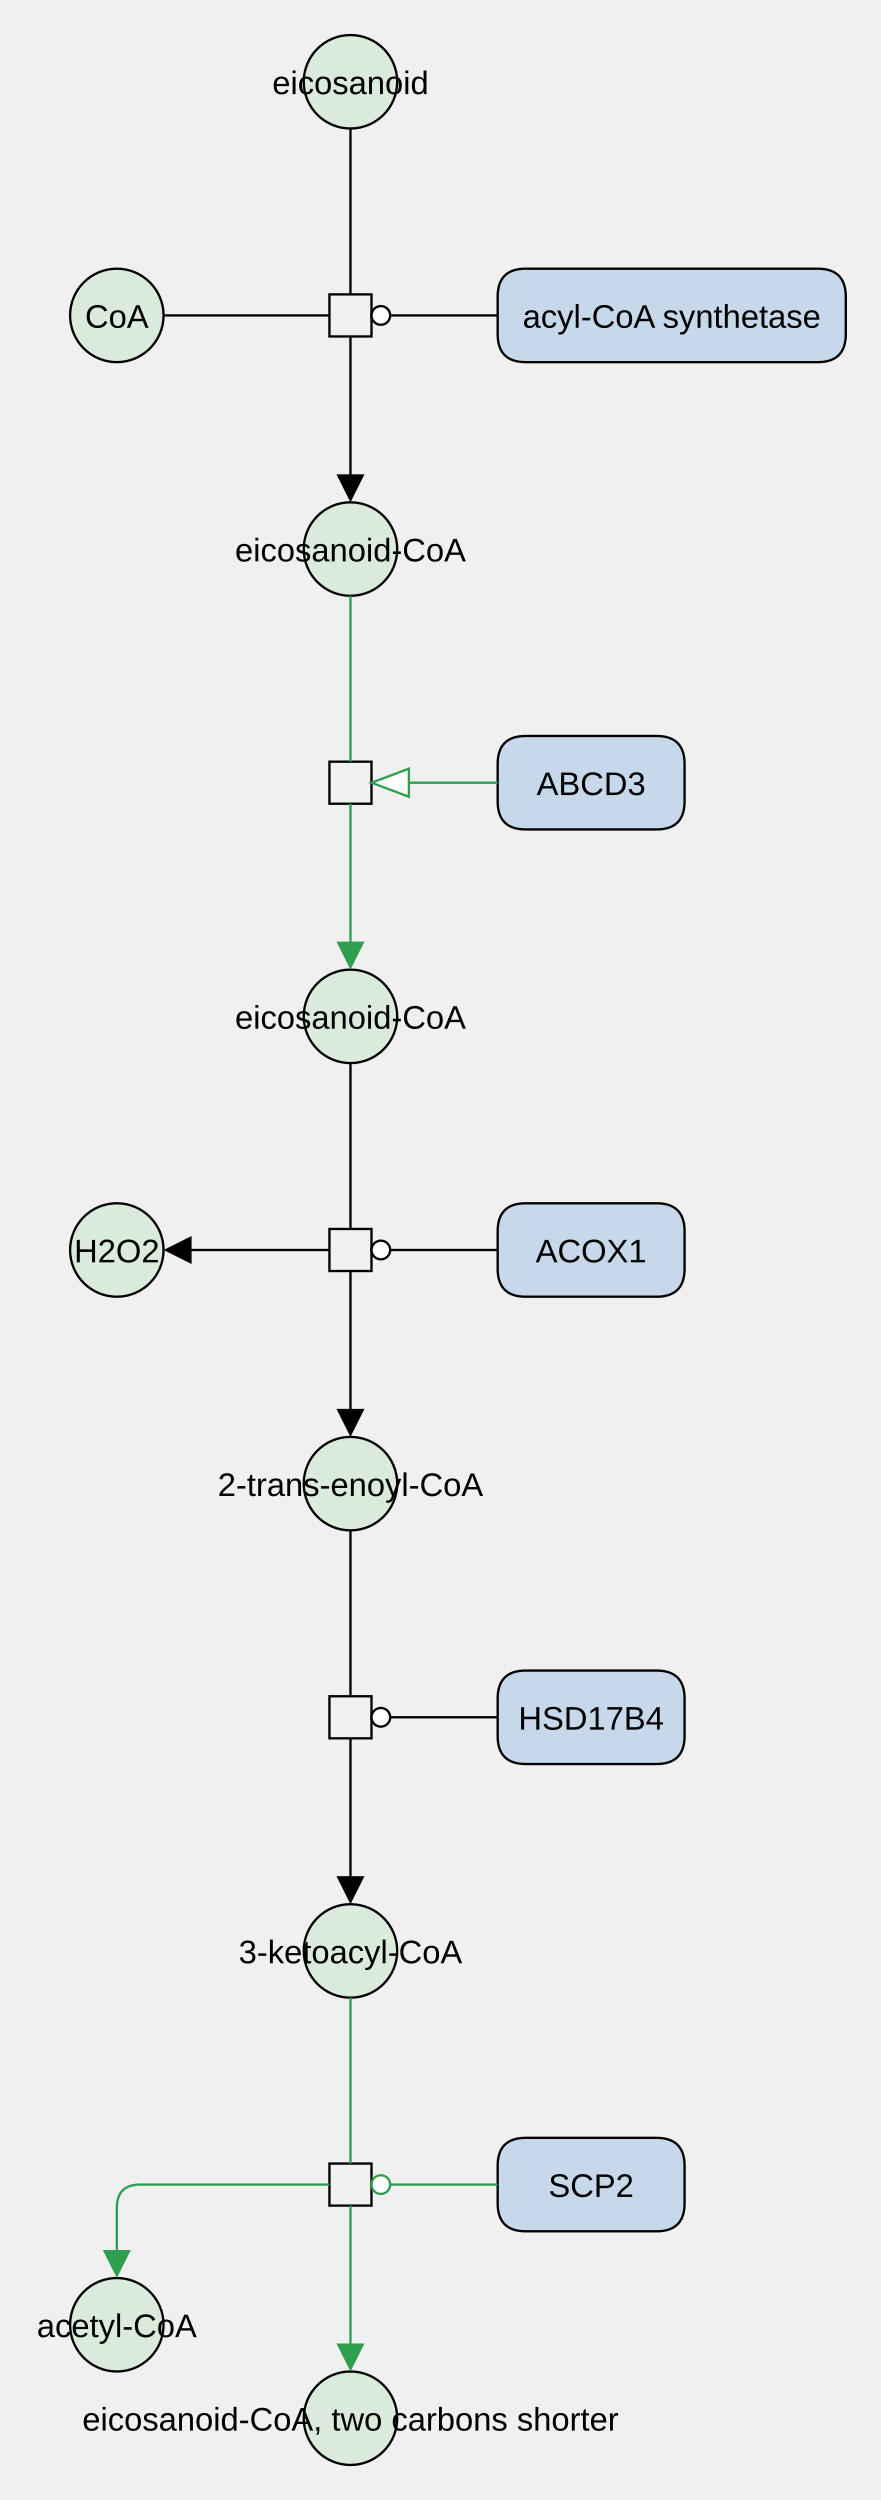
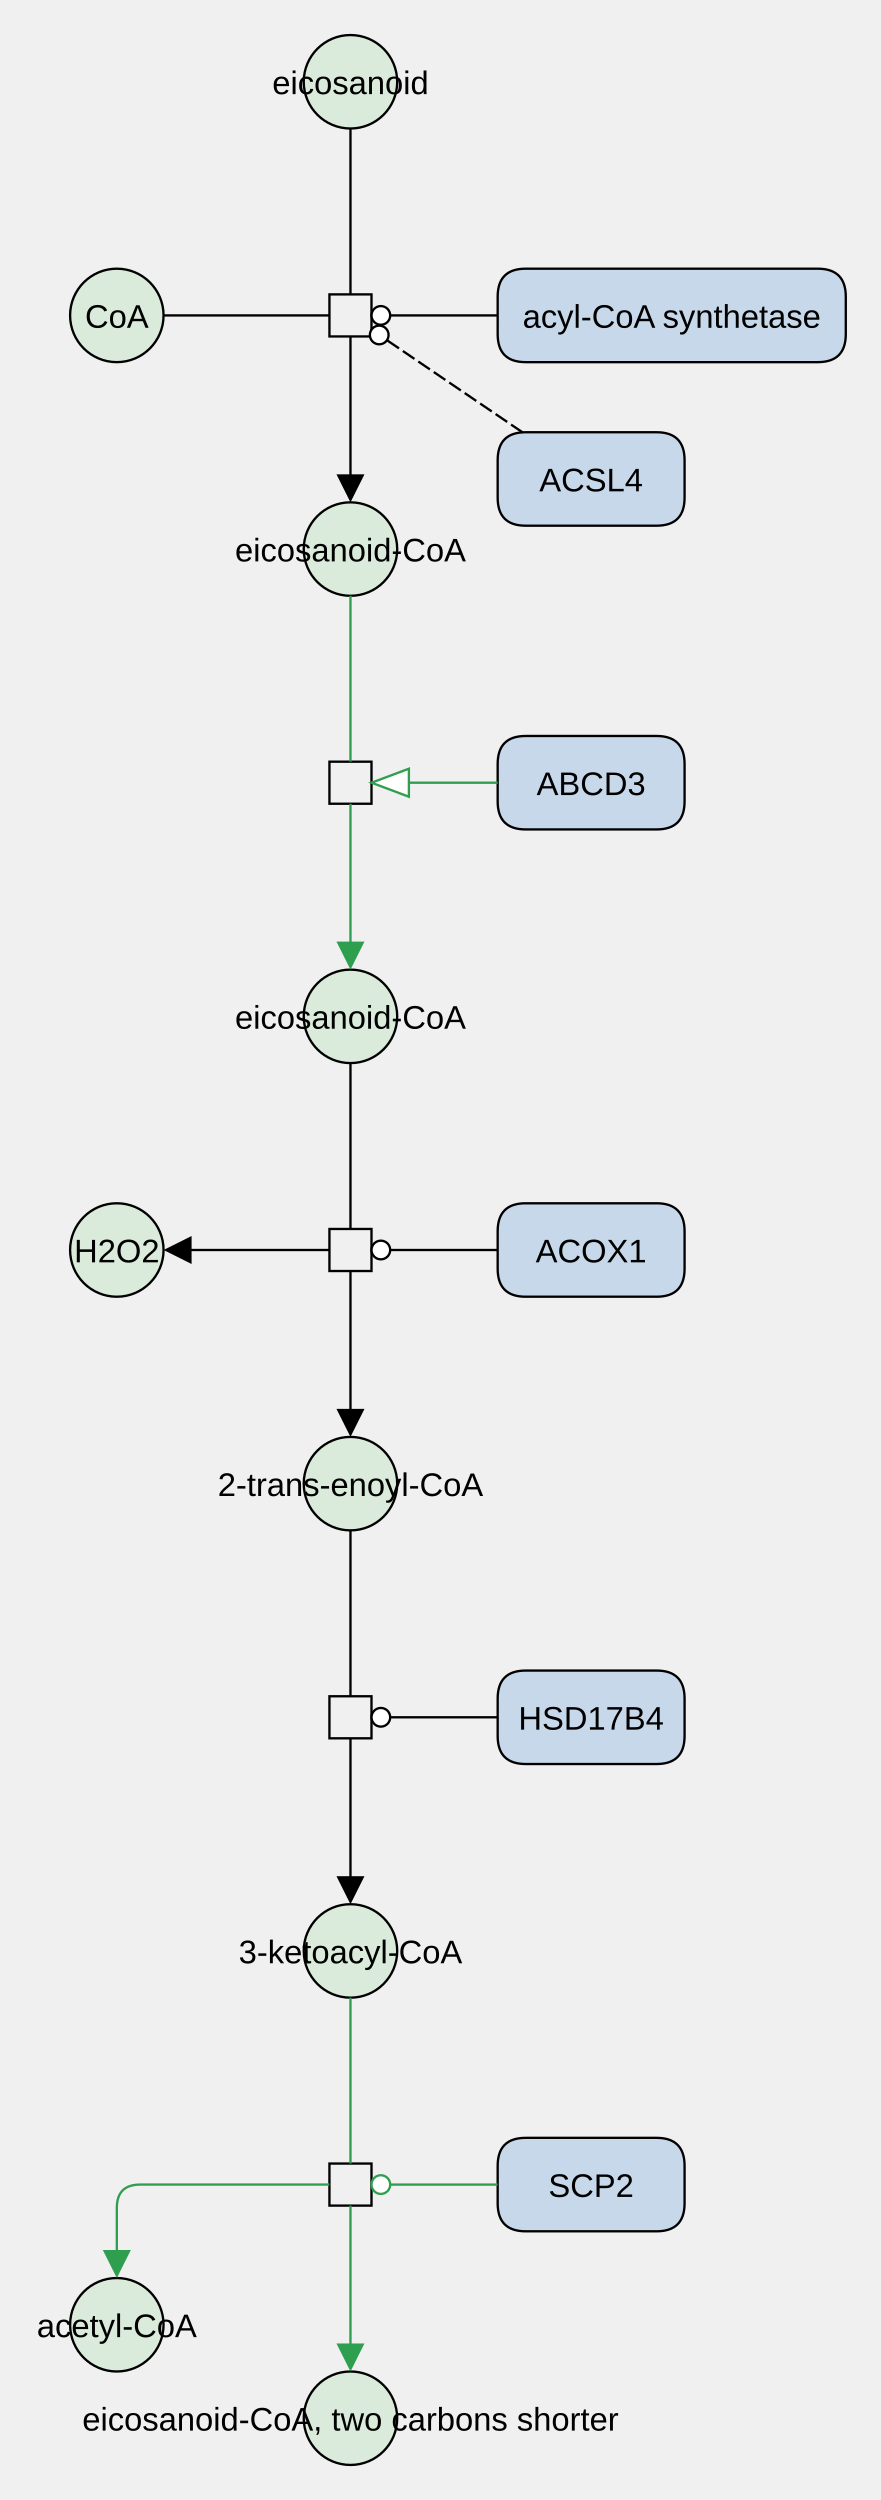
<svg xmlns="http://www.w3.org/2000/svg" width="377" height="1070" viewBox="0 0 377 1070" stroke-linecap="butt" stroke-miterlimit="10">
  <g transform="translate(30,-65)">
    <path d="M100 100 C100 88.954 108.954 80 120 80 L120 80 C131.046 80 140 88.954 140 100 L140 100 C140 111.046 131.046 120 120 120 L120 120 C108.954 120 100 111.046 100 100 Z" fill="#DBEBDB" stroke="none" />
    <path d="M100 100 C100 88.954 108.954 80 120 80 L120 80 C131.046 80 140 88.954 140 100 L140 100 C140 111.046 131.046 120 120 120 L120 120 C108.954 120 100 111.046 100 100 Z" fill="none" stroke="#000000" />
    <text x="120" y="105.291" text-anchor="middle" font-family="'Dialog', Arial, Helvetica, sans-serif" font-size="14" fill="#000000" stroke="none" xml:space="preserve">eicosanoid</text>
    <path d="M0 200 C0 188.954 8.954 180 20 180 L20 180 C31.046 180 40 188.954 40 200 L40 200 C40 211.046 31.046 220 20 220 L20 220 C8.954 220 0 211.046 0 200 Z" fill="#DBEBDB" stroke="none" />
    <path d="M0 200 C0 188.954 8.954 180 20 180 L20 180 C31.046 180 40 188.954 40 200 L40 200 C40 211.046 31.046 220 20 220 L20 220 C8.954 220 0 211.046 0 200 Z" fill="none" stroke="#000000" />
    <text x="20" y="205.291" text-anchor="middle" font-family="'Dialog', Arial, Helvetica, sans-serif" font-size="14" fill="#000000" stroke="none" xml:space="preserve">CoA</text>
    <path d="M100 300 C100 288.954 108.954 280 120 280 L120 280 C131.046 280 140 288.954 140 300 L140 300 C140 311.046 131.046 320 120 320 L120 320 C108.954 320 100 311.046 100 300 Z" fill="#DBEBDB" stroke="none" />
    <path d="M100 300 C100 288.954 108.954 280 120 280 L120 280 C131.046 280 140 288.954 140 300 L140 300 C140 311.046 131.046 320 120 320 L120 320 C108.954 320 100 311.046 100 300 Z" fill="none" stroke="#000000" />
    <text x="120" y="305.291" text-anchor="middle" font-family="'Dialog', Arial, Helvetica, sans-serif" font-size="14" fill="#000000" stroke="none" xml:space="preserve">eicosanoid-CoA</text>
    <path d="M183 192 Q183 180 195 180 L320 180 Q332 180 332 192 L332 208 Q332 220 320 220 L195 220 Q183 220 183 208 Z" fill="#C8D8EB" stroke="none" />
    <path d="M183 192 Q183 180 195 180 L320 180 Q332 180 332 192 L332 208 Q332 220 320 220 L195 220 Q183 220 183 208 Z" fill="none" stroke="#000000" />
    <text x="257.5" y="205.291" text-anchor="middle" font-family="'Dialog', Arial, Helvetica, sans-serif" font-size="14" fill="#000000" stroke="none" xml:space="preserve">acyl-CoA synthetase</text>
+     <path d="M183 262 Q183 250 195 250 L251 250 Q263 250 263 262 L263 278 Q263 290 251 290 L195 290 Q183 290 183 278 Z" fill="#C8D8EB" stroke="none" />
+     <path d="M183 262 Q183 250 195 250 L251 250 Q263 250 263 262 L263 278 Q263 290 251 290 L195 290 Q183 290 183 278 Z" fill="none" stroke="#000000" />
+     <text x="223" y="275.291" text-anchor="middle" font-family="'Dialog', Arial, Helvetica, sans-serif" font-size="14" fill="#000000" stroke="none" xml:space="preserve">ACSL4</text>
    <path d="M100 500 C100 488.954 108.954 480 120 480 L120 480 C131.046 480 140 488.954 140 500 L140 500 C140 511.046 131.046 520 120 520 L120 520 C108.954 520 100 511.046 100 500 Z" fill="#DBEBDB" stroke="none" />
    <path d="M100 500 C100 488.954 108.954 480 120 480 L120 480 C131.046 480 140 488.954 140 500 L140 500 C140 511.046 131.046 520 120 520 L120 520 C108.954 520 100 511.046 100 500 Z" fill="none" stroke="#000000" />
    <text x="120" y="505.291" text-anchor="middle" font-family="'Dialog', Arial, Helvetica, sans-serif" font-size="14" fill="#000000" stroke="none" xml:space="preserve">eicosanoid-CoA</text>
    <path d="M183 392 Q183 380 195 380 L251 380 Q263 380 263 392 L263 408 Q263 420 251 420 L195 420 Q183 420 183 408 Z" fill="#C8D8EB" stroke="none" />
    <path d="M183 392 Q183 380 195 380 L251 380 Q263 380 263 392 L263 408 Q263 420 251 420 L195 420 Q183 420 183 408 Z" fill="none" stroke="#000000" />
    <text x="223" y="405.291" text-anchor="middle" font-family="'Dialog', Arial, Helvetica, sans-serif" font-size="14" fill="#000000" stroke="none" xml:space="preserve">ABCD3</text>
    <path d="M100 700 C100 688.954 108.954 680 120 680 L120 680 C131.046 680 140 688.954 140 700 L140 700 C140 711.046 131.046 720 120 720 L120 720 C108.954 720 100 711.046 100 700 Z" fill="#DBEBDB" stroke="none" />
    <path d="M100 700 C100 688.954 108.954 680 120 680 L120 680 C131.046 680 140 688.954 140 700 L140 700 C140 711.046 131.046 720 120 720 L120 720 C108.954 720 100 711.046 100 700 Z" fill="none" stroke="#000000" />
    <text x="120" y="705.291" text-anchor="middle" font-family="'Dialog', Arial, Helvetica, sans-serif" font-size="14" fill="#000000" stroke="none" xml:space="preserve">2-trans-enoyl-CoA</text>
    <path d="M183 592 Q183 580 195 580 L251 580 Q263 580 263 592 L263 608 Q263 620 251 620 L195 620 Q183 620 183 608 Z" fill="#C8D8EB" stroke="none" />
    <path d="M183 592 Q183 580 195 580 L251 580 Q263 580 263 592 L263 608 Q263 620 251 620 L195 620 Q183 620 183 608 Z" fill="none" stroke="#000000" />
    <text x="223" y="605.291" text-anchor="middle" font-family="'Dialog', Arial, Helvetica, sans-serif" font-size="14" fill="#000000" stroke="none" xml:space="preserve">ACOX1</text>
    <path d="M0 600 C0 588.954 8.954 580 20 580 L20 580 C31.046 580 40 588.954 40 600 L40 600 C40 611.046 31.046 620 20 620 L20 620 C8.954 620 0 611.046 0 600 Z" fill="#DBEBDB" stroke="none" />
    <path d="M0 600 C0 588.954 8.954 580 20 580 L20 580 C31.046 580 40 588.954 40 600 L40 600 C40 611.046 31.046 620 20 620 L20 620 C8.954 620 0 611.046 0 600 Z" fill="none" stroke="#000000" />
    <text x="20" y="605.291" text-anchor="middle" font-family="'Dialog', Arial, Helvetica, sans-serif" font-size="14" fill="#000000" stroke="none" xml:space="preserve">H2O2</text>
    <path d="M100 900 C100 888.954 108.954 880 120 880 L120 880 C131.046 880 140 888.954 140 900 L140 900 C140 911.046 131.046 920 120 920 L120 920 C108.954 920 100 911.046 100 900 Z" fill="#DBEBDB" stroke="none" />
    <path d="M100 900 C100 888.954 108.954 880 120 880 L120 880 C131.046 880 140 888.954 140 900 L140 900 C140 911.046 131.046 920 120 920 L120 920 C108.954 920 100 911.046 100 900 Z" fill="none" stroke="#000000" />
    <text x="120" y="905.291" text-anchor="middle" font-family="'Dialog', Arial, Helvetica, sans-serif" font-size="14" fill="#000000" stroke="none" xml:space="preserve">3-ketoacyl-CoA</text>
    <path d="M183 792 Q183 780 195 780 L251 780 Q263 780 263 792 L263 808 Q263 820 251 820 L195 820 Q183 820 183 808 Z" fill="#C8D8EB" stroke="none" />
    <path d="M183 792 Q183 780 195 780 L251 780 Q263 780 263 792 L263 808 Q263 820 251 820 L195 820 Q183 820 183 808 Z" fill="none" stroke="#000000" />
    <text x="223" y="805.291" text-anchor="middle" font-family="'Dialog', Arial, Helvetica, sans-serif" font-size="14" fill="#000000" stroke="none" xml:space="preserve">HSD17B4</text>
    <path d="M100 1100 C100 1088.954 108.954 1080 120 1080 L120 1080 C131.046 1080 140 1088.954 140 1100 L140 1100 C140 1111.046 131.046 1120 120 1120 L120 1120 C108.954 1120 100 1111.046 100 1100 Z" fill="#DBEBDB" stroke="none" />
    <path d="M100 1100 C100 1088.954 108.954 1080 120 1080 L120 1080 C131.046 1080 140 1088.954 140 1100 L140 1100 C140 1111.046 131.046 1120 120 1120 L120 1120 C108.954 1120 100 1111.046 100 1100 Z" fill="none" stroke="#000000" />
    <text x="120" y="1105.291" text-anchor="middle" font-family="'Dialog', Arial, Helvetica, sans-serif" font-size="14" fill="#000000" stroke="none" xml:space="preserve">eicosanoid-CoA, two carbons shorter</text>
    <path d="M183 992 Q183 980 195 980 L251 980 Q263 980 263 992 L263 1008 Q263 1020 251 1020 L195 1020 Q183 1020 183 1008 Z" fill="#C8D8EB" stroke="none" />
    <path d="M183 992 Q183 980 195 980 L251 980 Q263 980 263 992 L263 1008 Q263 1020 251 1020 L195 1020 Q183 1020 183 1008 Z" fill="none" stroke="#000000" />
    <text x="223" y="1005.291" text-anchor="middle" font-family="'Dialog', Arial, Helvetica, sans-serif" font-size="14" fill="#000000" stroke="none" xml:space="preserve">SCP2</text>
    <path d="M0 1060 C0 1048.954 8.954 1040 20 1040 L20 1040 C31.046 1040 40 1048.954 40 1060 L40 1060 C40 1071.046 31.046 1080 20 1080 L20 1080 C8.954 1080 0 1071.046 0 1060 Z" fill="#DBEBDB" stroke="none" />
    <path d="M0 1060 C0 1048.954 8.954 1040 20 1040 L20 1040 C31.046 1040 40 1048.954 40 1060 L40 1060 C40 1071.046 31.046 1080 20 1080 L20 1080 C8.954 1080 0 1071.046 0 1060 Z" fill="none" stroke="#000000" />
    <text x="20" y="1065.291" text-anchor="middle" font-family="'Dialog', Arial, Helvetica, sans-serif" font-size="14" fill="#000000" stroke="none" xml:space="preserve">acetyl-CoA</text>
    <path d="M111 191 L129 191 L129 209 L111 209 Z" fill="none" stroke="#000000" />
    <path d="M111 391 L129 391 L129 409 L111 409 Z" fill="none" stroke="#000000" />
    <path d="M120 120 L120 191" fill="none" stroke="#000000" />
    <path d="M40 200 L111 200" fill="none" stroke="#000000" />
    <path d="M120 209 L120 269" fill="none" stroke="#000000" />
    <path d="M120 280 L114 268 L126 268 Z" fill="#000000" stroke="none" />
    <path d="M183 200 L137 200" fill="none" stroke="#000000" />
    <circle cx="133" cy="200" r="4" fill="white" stroke="#000000" />
+     <path d="M193.699 250.087 L135.617 210.613" fill="none" stroke="#000000" stroke-dasharray="6 2" />
+     <circle cx="132.308" cy="208.365" r="4" fill="white" stroke="#000000" />
    <path d="M111 591 L129 591 L129 609 L111 609 Z" fill="none" stroke="#000000" />
    <path d="M120 320 L120 391" fill="none" stroke="#2E9E4F" />
    <path d="M120 409 L120 469" fill="none" stroke="#2E9E4F" />
    <path d="M120 480 L114 468 L126 468 Z" fill="#2E9E4F" stroke="none" />
    <path d="M183 400 L144 400" fill="none" stroke="#2E9E4F" />
    <path d="M129 400 L145 394 L145 406 Z" fill="white" stroke="#2E9E4F" />
    <path d="M111 791 L129 791 L129 809 L111 809 Z" fill="none" stroke="#000000" />
    <path d="M120 520 L120 591" fill="none" stroke="#000000" />
    <path d="M120 609 L120 669" fill="none" stroke="#000000" />
    <path d="M120 680 L114 668 L126 668 Z" fill="#000000" stroke="none" />
    <path d="M111 600 L51 600" fill="none" stroke="#000000" />
    <path d="M40 600 L52 594 L52 606 Z" fill="#000000" stroke="none" />
    <path d="M183 600 L137 600" fill="none" stroke="#000000" />
    <circle cx="133" cy="600" r="4" fill="white" stroke="#000000" />
    <path d="M111 991 L129 991 L129 1009 L111 1009 Z" fill="none" stroke="#000000" />
    <path d="M120 720 L120 791" fill="none" stroke="#000000" />
    <path d="M120 809 L120 869" fill="none" stroke="#000000" />
    <path d="M120 880 L114 868 L126 868 Z" fill="#000000" stroke="none" />
    <path d="M183 800 L137 800" fill="none" stroke="#000000" />
    <circle cx="133" cy="800" r="4" fill="white" stroke="#000000" />
    <path d="M120 920 L120 991" fill="none" stroke="#2E9E4F" />
    <path d="M120 1009 L120 1069" fill="none" stroke="#2E9E4F" />
    <path d="M120 1080 L114 1068 L126 1068 Z" fill="#2E9E4F" stroke="none" />
    <path d="M111 1000 L30 1000 Q20 1000 20 1010 L20 1029" fill="none" stroke="#2E9E4F" />
    <path d="M20 1040 L14 1028 L26 1028 Z" fill="#2E9E4F" stroke="none" />
    <path d="M183 1000 L137 1000" fill="none" stroke="#2E9E4F" />
    <circle cx="133" cy="1000" r="4" fill="white" stroke="#2E9E4F" />
  </g>
</svg>
